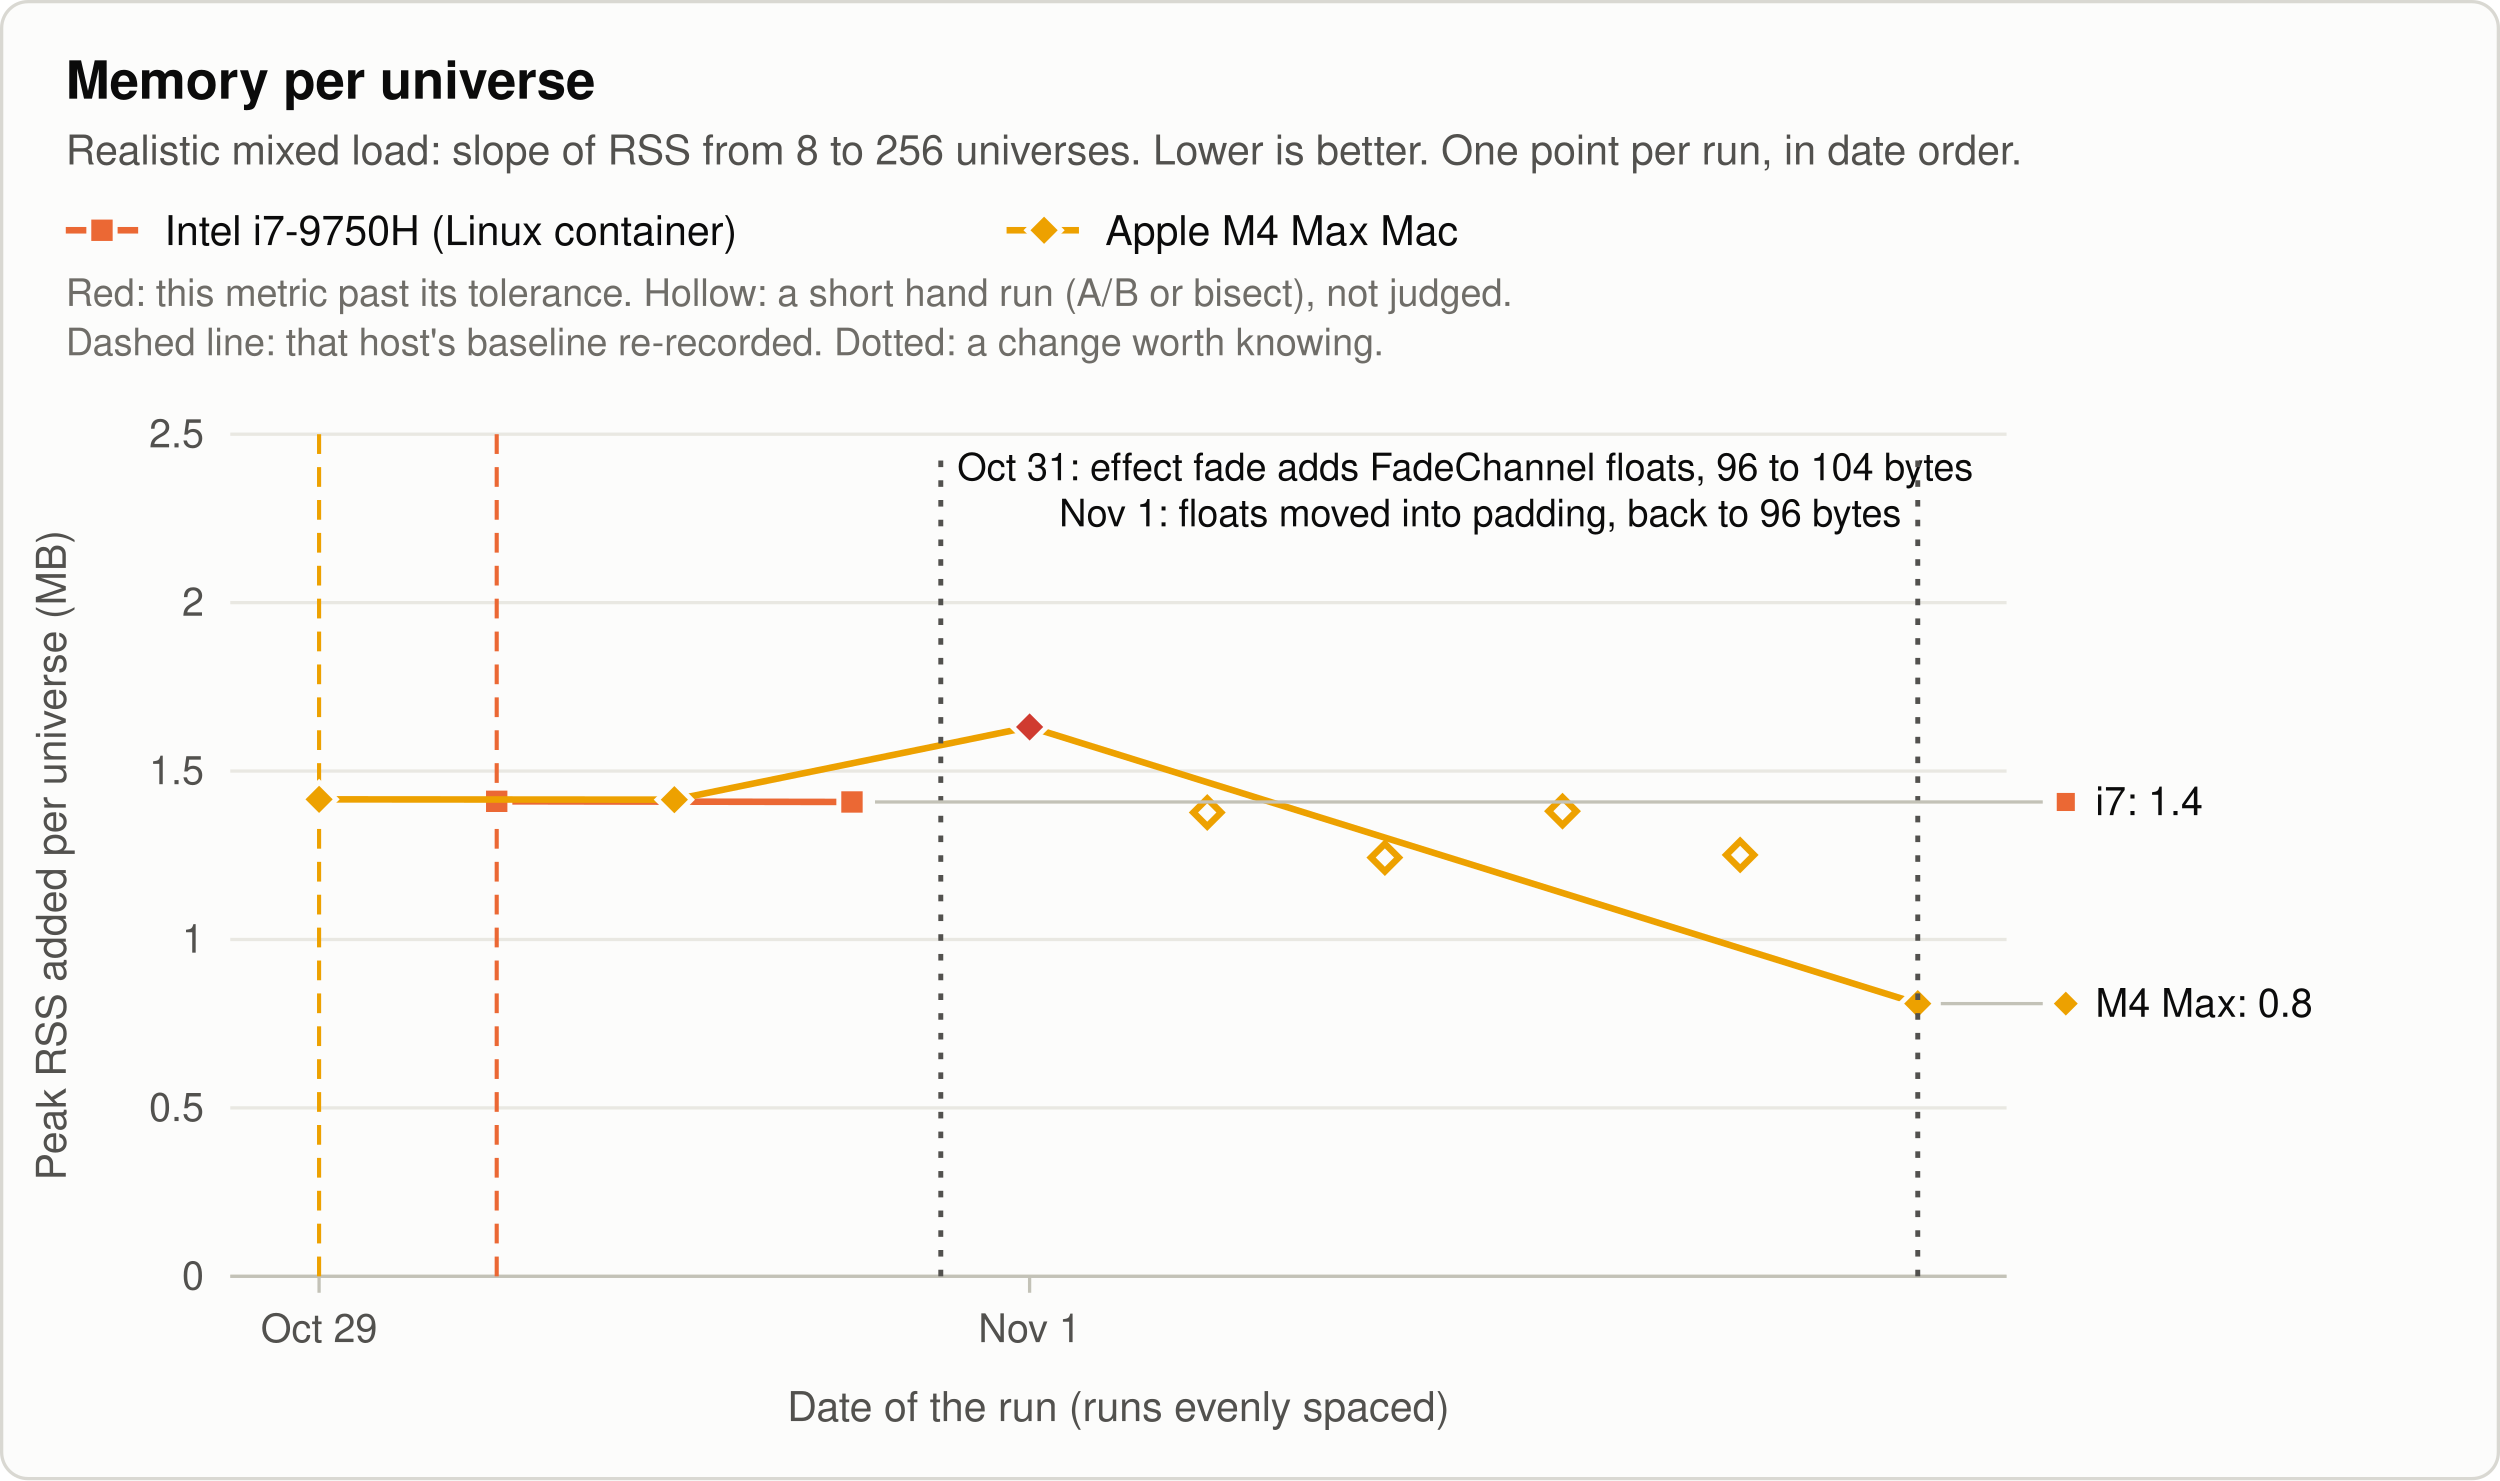
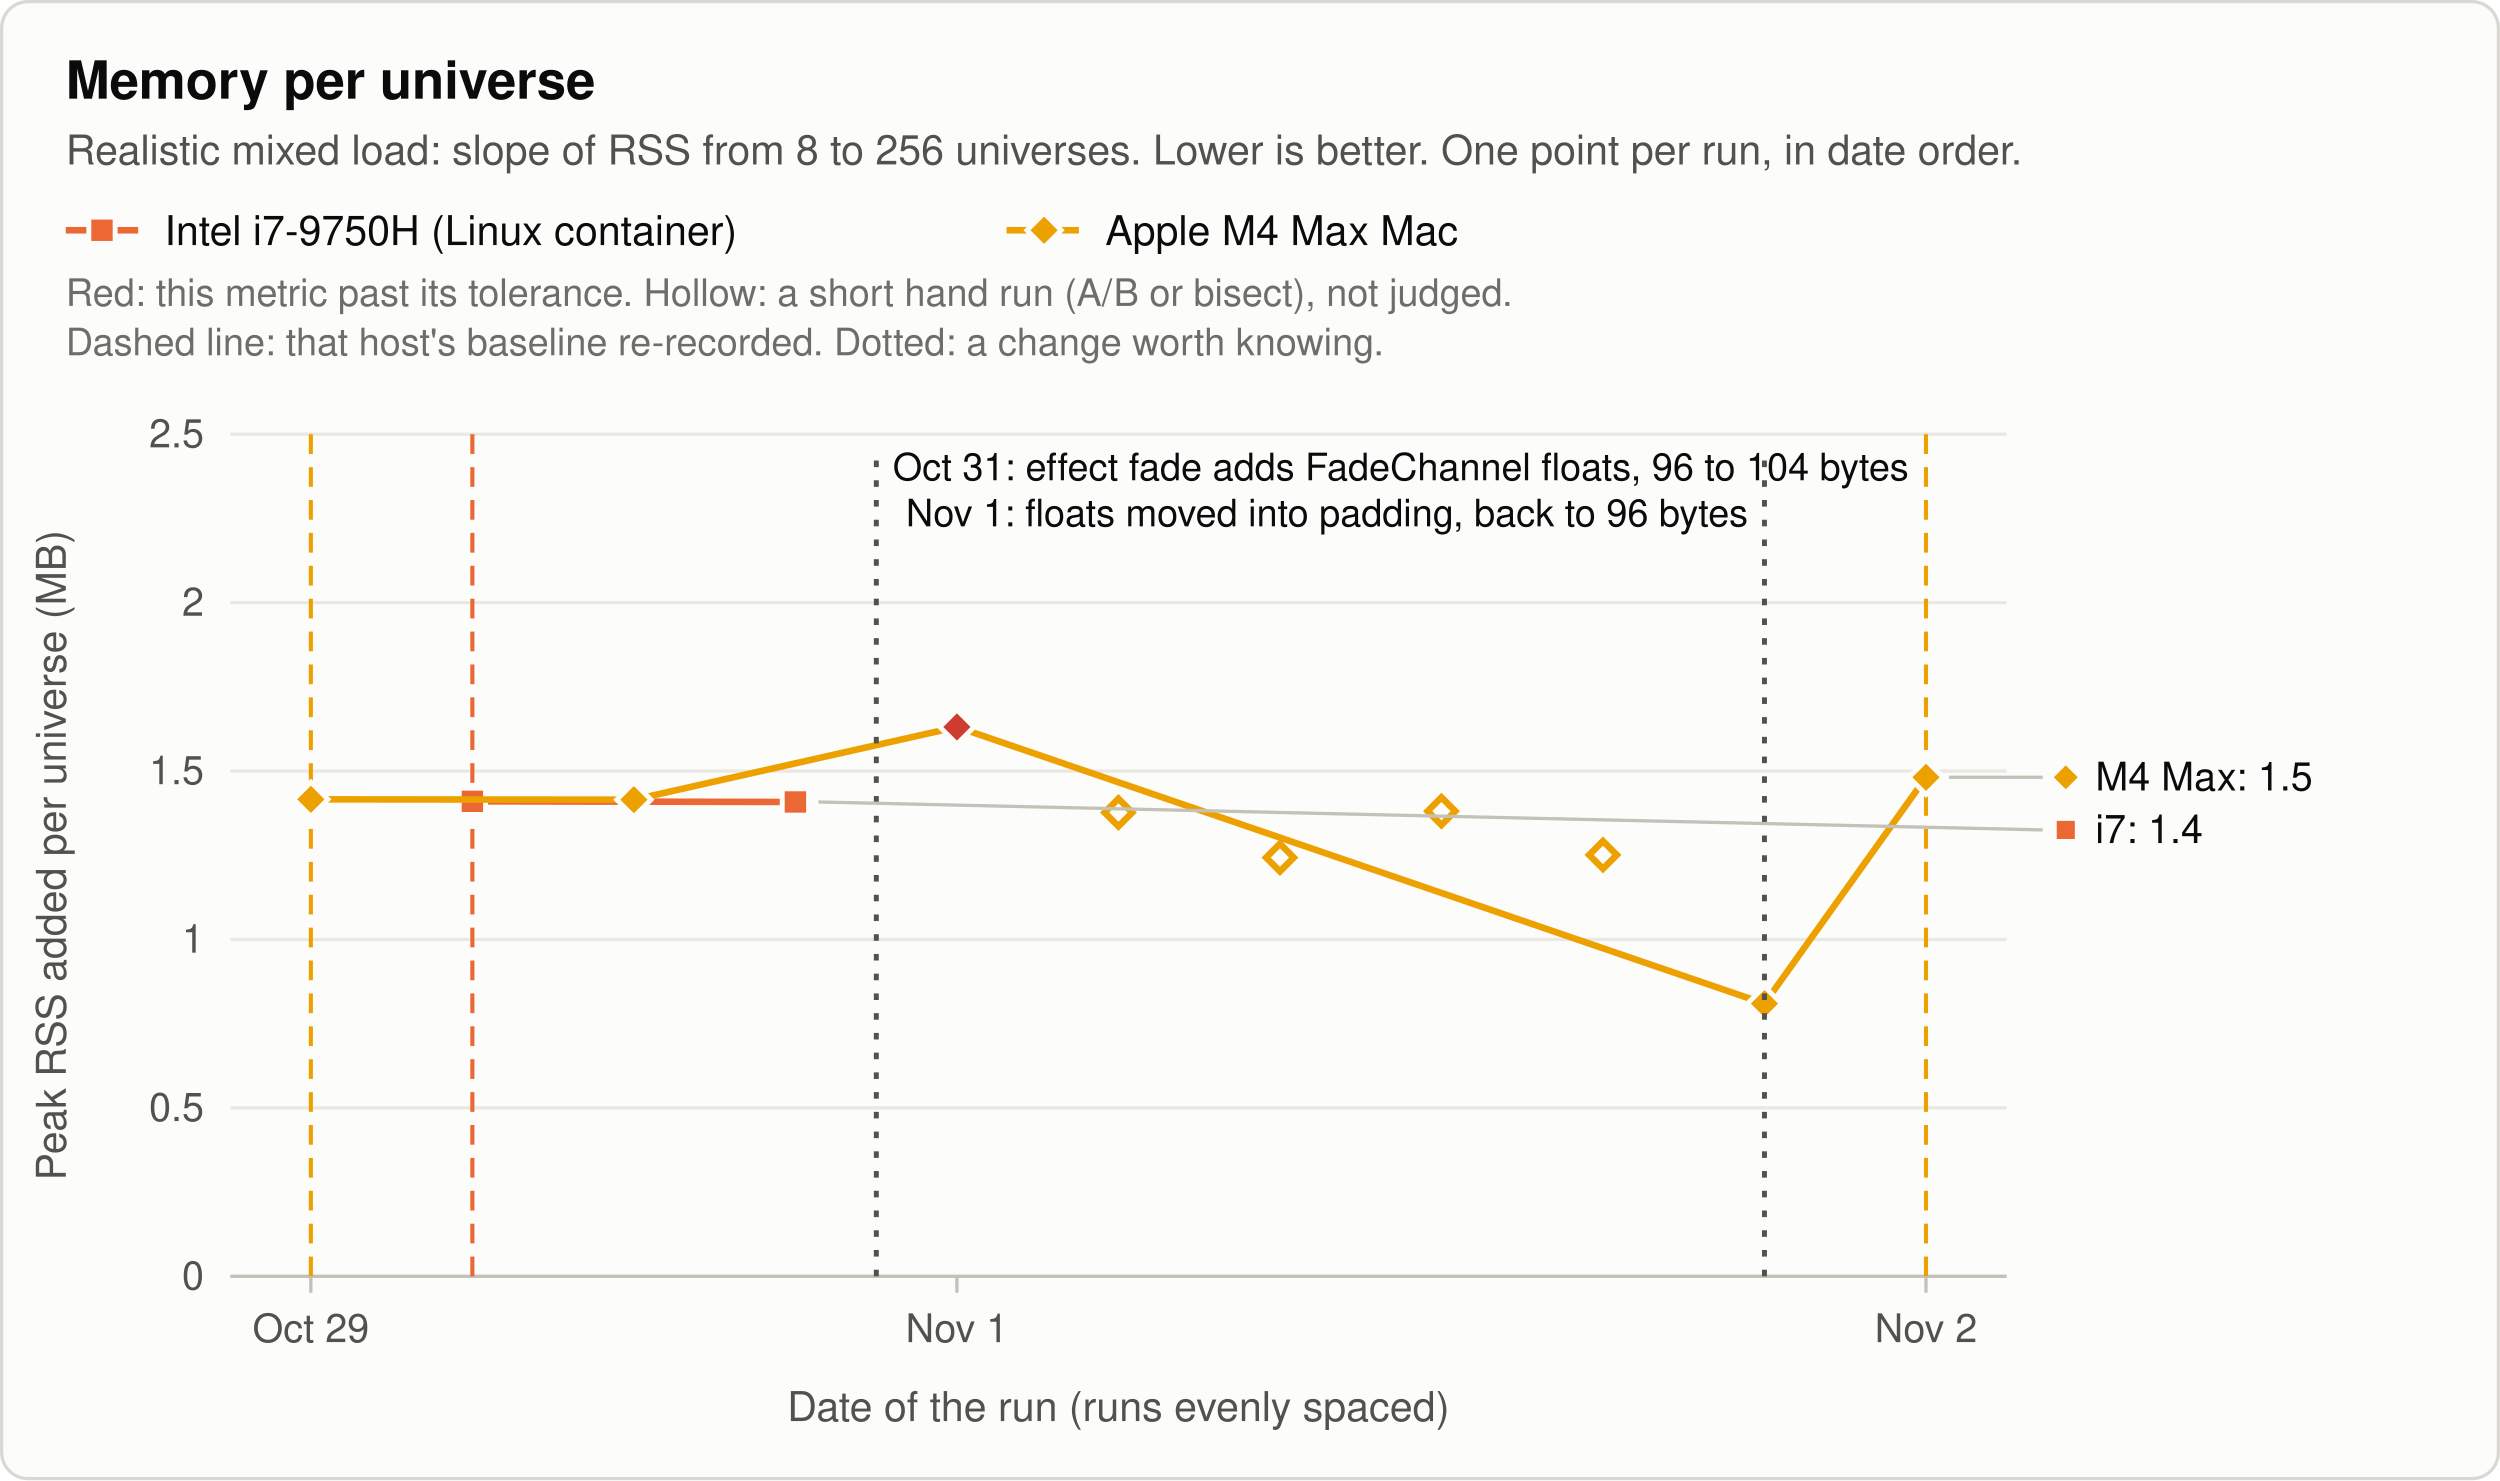
<svg xmlns="http://www.w3.org/2000/svg" width="760" height="450" viewBox="0 0 760 450" font-family="system-ui, -apple-system, 'Segoe UI', Helvetica, Arial, sans-serif" role="img" aria-labelledby="t d">
  <rect x="0.5" y="0.5" width="759" height="449" rx="8" fill="#fcfcfb" stroke="#d9d8d2" />
  <text x="20" y="30" font-size="16" font-weight="600" fill="#0b0b0b">Memory per universe</text>
  <text x="20" y="50" font-size="12.5" fill="#52514e">Realistic mixed load: slope of RSS from 8 to 256 universes. Lower is better. One point per run, in date order.</text>
  <line x1="20" y1="70" x2="42" y2="70" stroke="#eb6834" stroke-width="2" />
  <rect x="27" y="66" width="8" height="8" fill="#eb6834" stroke="#fcfcfb" stroke-width="1.5" />
  <text x="50" y="74.5" font-size="12.5" fill="#0b0b0b">Intel i7-9750H (Linux container)</text>
  <line x1="306" y1="70" x2="328" y2="70" stroke="#eda100" stroke-width="2" />
  <polygon points="317.4,64.8 322.6,70 317.4,75.2 312.2,70" fill="#eda100" stroke="#fcfcfb" stroke-width="1.5" />
  <text x="336" y="74.5" font-size="12.5" fill="#0b0b0b">Apple M4 Max Mac</text>
  <text x="20" y="93" font-size="11.5" fill="#6f6d68">Red: this metric past its tolerance. Hollow: a short hand run (A/B or bisect), not judged.</text>
  <text x="20" y="108" font-size="11.5" fill="#6f6d68">Dashed line: that host's baseline re-recorded. Dotted: a change worth knowing.</text>
  <line x1="70" y1="388" x2="610" y2="388" stroke="#e9e8e2" stroke-width="1" />
  <text x="62" y="392" font-size="12" fill="#52514e" text-anchor="end">0</text>
  <line x1="70" y1="336.8" x2="610" y2="336.8" stroke="#e9e8e2" stroke-width="1" />
  <text x="62" y="340.8" font-size="12" fill="#52514e" text-anchor="end">0.5</text>
  <line x1="70" y1="285.6" x2="610" y2="285.6" stroke="#e9e8e2" stroke-width="1" />
  <text x="62" y="289.6" font-size="12" fill="#52514e" text-anchor="end">1</text>
  <line x1="70" y1="234.4" x2="610" y2="234.4" stroke="#e9e8e2" stroke-width="1" />
  <text x="62" y="238.4" font-size="12" fill="#52514e" text-anchor="end">1.5</text>
  <line x1="70" y1="183.2" x2="610" y2="183.2" stroke="#e9e8e2" stroke-width="1" />
  <text x="62" y="187.2" font-size="12" fill="#52514e" text-anchor="end">2</text>
  <line x1="70" y1="132" x2="610" y2="132" stroke="#e9e8e2" stroke-width="1" />
  <text x="62" y="136" font-size="12" fill="#52514e" text-anchor="end">2.5</text>
-   <line x1="97" y1="388" x2="97" y2="393" stroke="#c3c2b7" stroke-width="1" />
-   <text x="97" y="408" font-size="12" fill="#52514e" text-anchor="middle">Oct 29</text>
-   <line x1="313" y1="388" x2="313" y2="393" stroke="#c3c2b7" stroke-width="1" />
-   <text x="313" y="408" font-size="12" fill="#52514e" text-anchor="middle">Nov 1</text>
+   <line x1="94.5" y1="388" x2="94.5" y2="393" stroke="#c3c2b7" stroke-width="1" />
+   <text x="94.5" y="408" font-size="12" fill="#52514e" text-anchor="middle">Oct 29</text>
+   <line x1="290.9" y1="388" x2="290.9" y2="393" stroke="#c3c2b7" stroke-width="1" />
+   <text x="290.9" y="408" font-size="12" fill="#52514e" text-anchor="middle">Nov 1</text>
+   <line x1="585.5" y1="388" x2="585.5" y2="393" stroke="#c3c2b7" stroke-width="1" />
+   <text x="585.5" y="408" font-size="12" fill="#52514e" text-anchor="middle">Nov 2</text>
  <line x1="70" y1="388" x2="610" y2="388" stroke="#c3c2b7" stroke-width="1" />
  <text x="340" y="432" font-size="12.5" fill="#52514e" text-anchor="middle">Date of the run (runs evenly spaced)</text>
  <text transform="translate(20 260) rotate(-90)" font-size="12.5" fill="#52514e" text-anchor="middle">Peak RSS added per universe (MB)</text>
-   <line x1="97" y1="388" x2="97" y2="132" stroke="#eda100" stroke-width="1.25" stroke-dasharray="6 4" />
-   <line x1="151" y1="388" x2="151" y2="132" stroke="#eb6834" stroke-width="1.25" stroke-dasharray="6 4" />
-   <path d="M151 243.6 L259 243.8" fill="none" stroke="#eb6834" stroke-width="2" stroke-linejoin="round" />
-   <rect x="147" y="239.6" width="8" height="8" fill="#eb6834" stroke="#fcfcfb" stroke-width="1.5" />
-   <rect x="255" y="239.8" width="8" height="8" fill="#eb6834" stroke="#fcfcfb" stroke-width="1.5" />
-   <path d="M97 243 L205 243.1 L313 221 L583 305.1" fill="none" stroke="#eda100" stroke-width="2" stroke-linejoin="round" />
-   <polygon points="367,242.8 371.2,247 367,251.2 362.8,247" fill="#fcfcfb" stroke="#eda100" stroke-width="2" />
-   <polygon points="421,256.5 425.2,260.7 421,264.9 416.8,260.7" fill="#fcfcfb" stroke="#eda100" stroke-width="2" />
-   <polygon points="475,242.4 479.2,246.6 475,250.8 470.8,246.6" fill="#fcfcfb" stroke="#eda100" stroke-width="2" />
-   <polygon points="529,255.7 533.2,259.9 529,264.1 524.8,259.9" fill="#fcfcfb" stroke="#eda100" stroke-width="2" />
-   <polygon points="97,237.8 102.2,243 97,248.2 91.8,243" fill="#eda100" stroke="#fcfcfb" stroke-width="1.5" />
-   <polygon points="205,237.9 210.2,243.1 205,248.3 199.8,243.1" fill="#eda100" stroke="#fcfcfb" stroke-width="1.5" />
-   <polygon points="313,215.8 318.2,221 313,226.2 307.8,221" fill="#d03b30" stroke="#fcfcfb" stroke-width="1.5" />
-   <polygon points="583,299.9 588.2,305.1 583,310.3 577.8,305.1" fill="#eda100" stroke="#fcfcfb" stroke-width="1.5" />
-   <line x1="286" y1="388" x2="286" y2="136" stroke="#52514e" stroke-width="1.5" stroke-dasharray="2 4" />
-   <text x="291" y="146" font-size="11.5" fill="#0b0b0b" text-anchor="start">Oct 31: effect fade adds FadeChannel floats, 96 to 104 bytes</text>
-   <line x1="583" y1="388" x2="583" y2="136" stroke="#52514e" stroke-width="1.5" stroke-dasharray="2 4" />
-   <text x="578" y="160" font-size="11.5" fill="#0b0b0b" text-anchor="end">Nov 1: floats moved into padding, back to 96 bytes</text>
-   <line x1="266" y1="243.8" x2="621" y2="243.8" stroke="#c3c2b7" stroke-width="1" />
-   <rect x="624.5" y="240.3" width="7" height="7" fill="#eb6834" stroke="#fcfcfb" stroke-width="1.5" />
-   <text x="637" y="247.8" font-size="12" fill="#0b0b0b">i7: 1.4</text>
-   <line x1="590" y1="305.1" x2="621" y2="305.1" stroke="#c3c2b7" stroke-width="1" />
-   <polygon points="628,300.4 632.7,305.1 628,309.8 623.3,305.1" fill="#eda100" stroke="#fcfcfb" stroke-width="1.5" />
-   <text x="637" y="309.1" font-size="12" fill="#0b0b0b">M4 Max: 0.8</text>
+   <line x1="94.5" y1="388" x2="94.5" y2="132" stroke="#eda100" stroke-width="1.25" stroke-dasharray="6 4" />
+   <line x1="143.6" y1="388" x2="143.6" y2="132" stroke="#eb6834" stroke-width="1.25" stroke-dasharray="6 4" />
+   <line x1="585.5" y1="388" x2="585.5" y2="132" stroke="#eda100" stroke-width="1.25" stroke-dasharray="6 4" />
+   <path d="M143.6 243.6 L241.8 243.8" fill="none" stroke="#eb6834" stroke-width="2" stroke-linejoin="round" />
+   <rect x="139.6" y="239.6" width="8" height="8" fill="#eb6834" stroke="#fcfcfb" stroke-width="1.5" />
+   <rect x="237.8" y="239.8" width="8" height="8" fill="#eb6834" stroke="#fcfcfb" stroke-width="1.5" />
+   <path d="M94.5 243 L192.7 243.1 L290.9 221 L536.4 305.1 L585.5 236.3" fill="none" stroke="#eda100" stroke-width="2" stroke-linejoin="round" />
+   <polygon points="340,242.8 344.2,247 340,251.2 335.8,247" fill="#fcfcfb" stroke="#eda100" stroke-width="2" />
+   <polygon points="389.1,256.5 393.3,260.7 389.1,264.9 384.9,260.7" fill="#fcfcfb" stroke="#eda100" stroke-width="2" />
+   <polygon points="438.2,242.4 442.4,246.6 438.2,250.8 434,246.6" fill="#fcfcfb" stroke="#eda100" stroke-width="2" />
+   <polygon points="487.3,255.7 491.5,259.9 487.3,264.1 483.1,259.9" fill="#fcfcfb" stroke="#eda100" stroke-width="2" />
+   <polygon points="94.5,237.8 99.7,243 94.5,248.2 89.3,243" fill="#eda100" stroke="#fcfcfb" stroke-width="1.5" />
+   <polygon points="192.7,237.9 197.9,243.1 192.7,248.3 187.5,243.1" fill="#eda100" stroke="#fcfcfb" stroke-width="1.5" />
+   <polygon points="290.9,215.8 296.1,221 290.9,226.2 285.7,221" fill="#d03b30" stroke="#fcfcfb" stroke-width="1.5" />
+   <polygon points="536.4,299.9 541.6,305.1 536.4,310.3 531.2,305.1" fill="#eda100" stroke="#fcfcfb" stroke-width="1.5" />
+   <polygon points="585.5,231.1 590.7,236.3 585.5,241.5 580.3,236.3" fill="#eda100" stroke="#fcfcfb" stroke-width="1.5" />
+   <line x1="266.4" y1="388" x2="266.4" y2="136" stroke="#52514e" stroke-width="1.5" stroke-dasharray="2 4" />
+   <text x="271.4" y="146" font-size="11.5" fill="#0b0b0b" text-anchor="start">Oct 31: effect fade adds FadeChannel floats, 96 to 104 bytes</text>
+   <line x1="536.4" y1="388" x2="536.4" y2="136" stroke="#52514e" stroke-width="1.5" stroke-dasharray="2 4" />
+   <text x="531.4" y="160" font-size="11.5" fill="#0b0b0b" text-anchor="end">Nov 1: floats moved into padding, back to 96 bytes</text>
+   <line x1="592.5" y1="236.3" x2="621" y2="236.3" stroke="#c3c2b7" stroke-width="1" />
+   <polygon points="628,231.6 632.7,236.3 628,241 623.3,236.3" fill="#eda100" stroke="#fcfcfb" stroke-width="1.5" />
+   <text x="637" y="240.3" font-size="12" fill="#0b0b0b">M4 Max: 1.5</text>
+   <line x1="248.8" y1="243.8" x2="621" y2="252.3" stroke="#c3c2b7" stroke-width="1" />
+   <rect x="624.5" y="248.8" width="7" height="7" fill="#eb6834" stroke="#fcfcfb" stroke-width="1.5" />
+   <text x="637" y="256.3" font-size="12" fill="#0b0b0b">i7: 1.4</text>
</svg>
